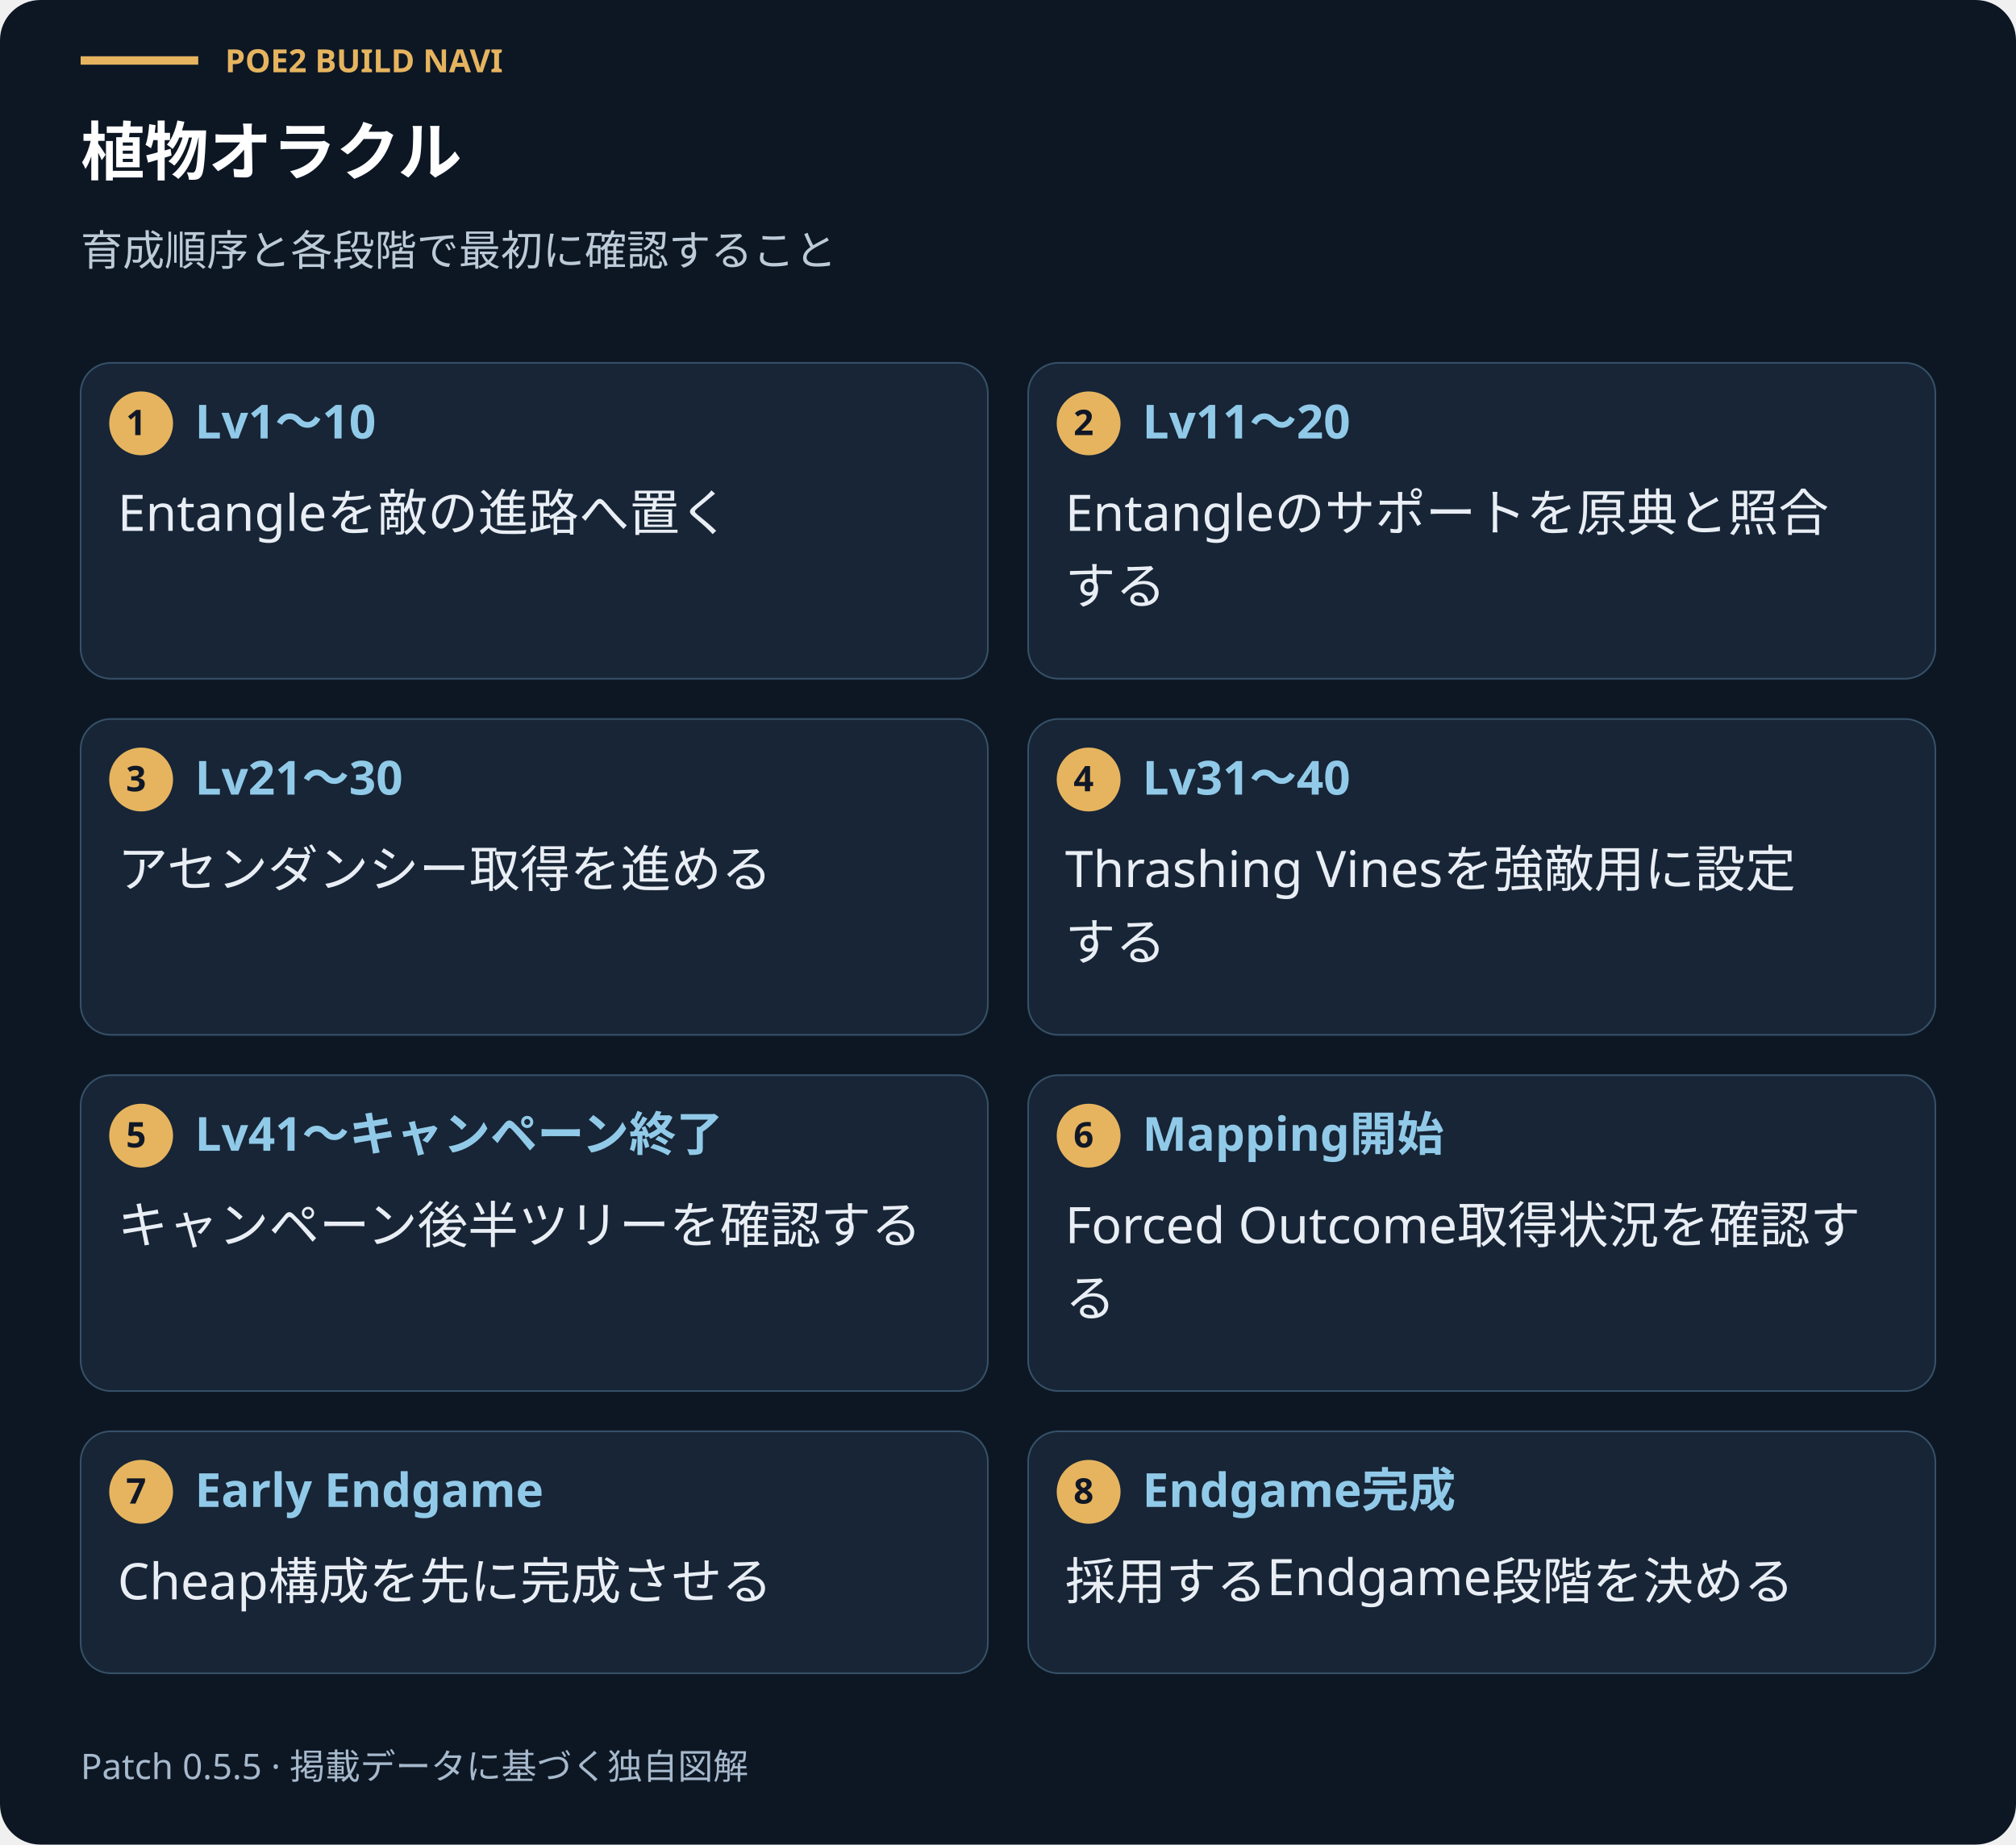
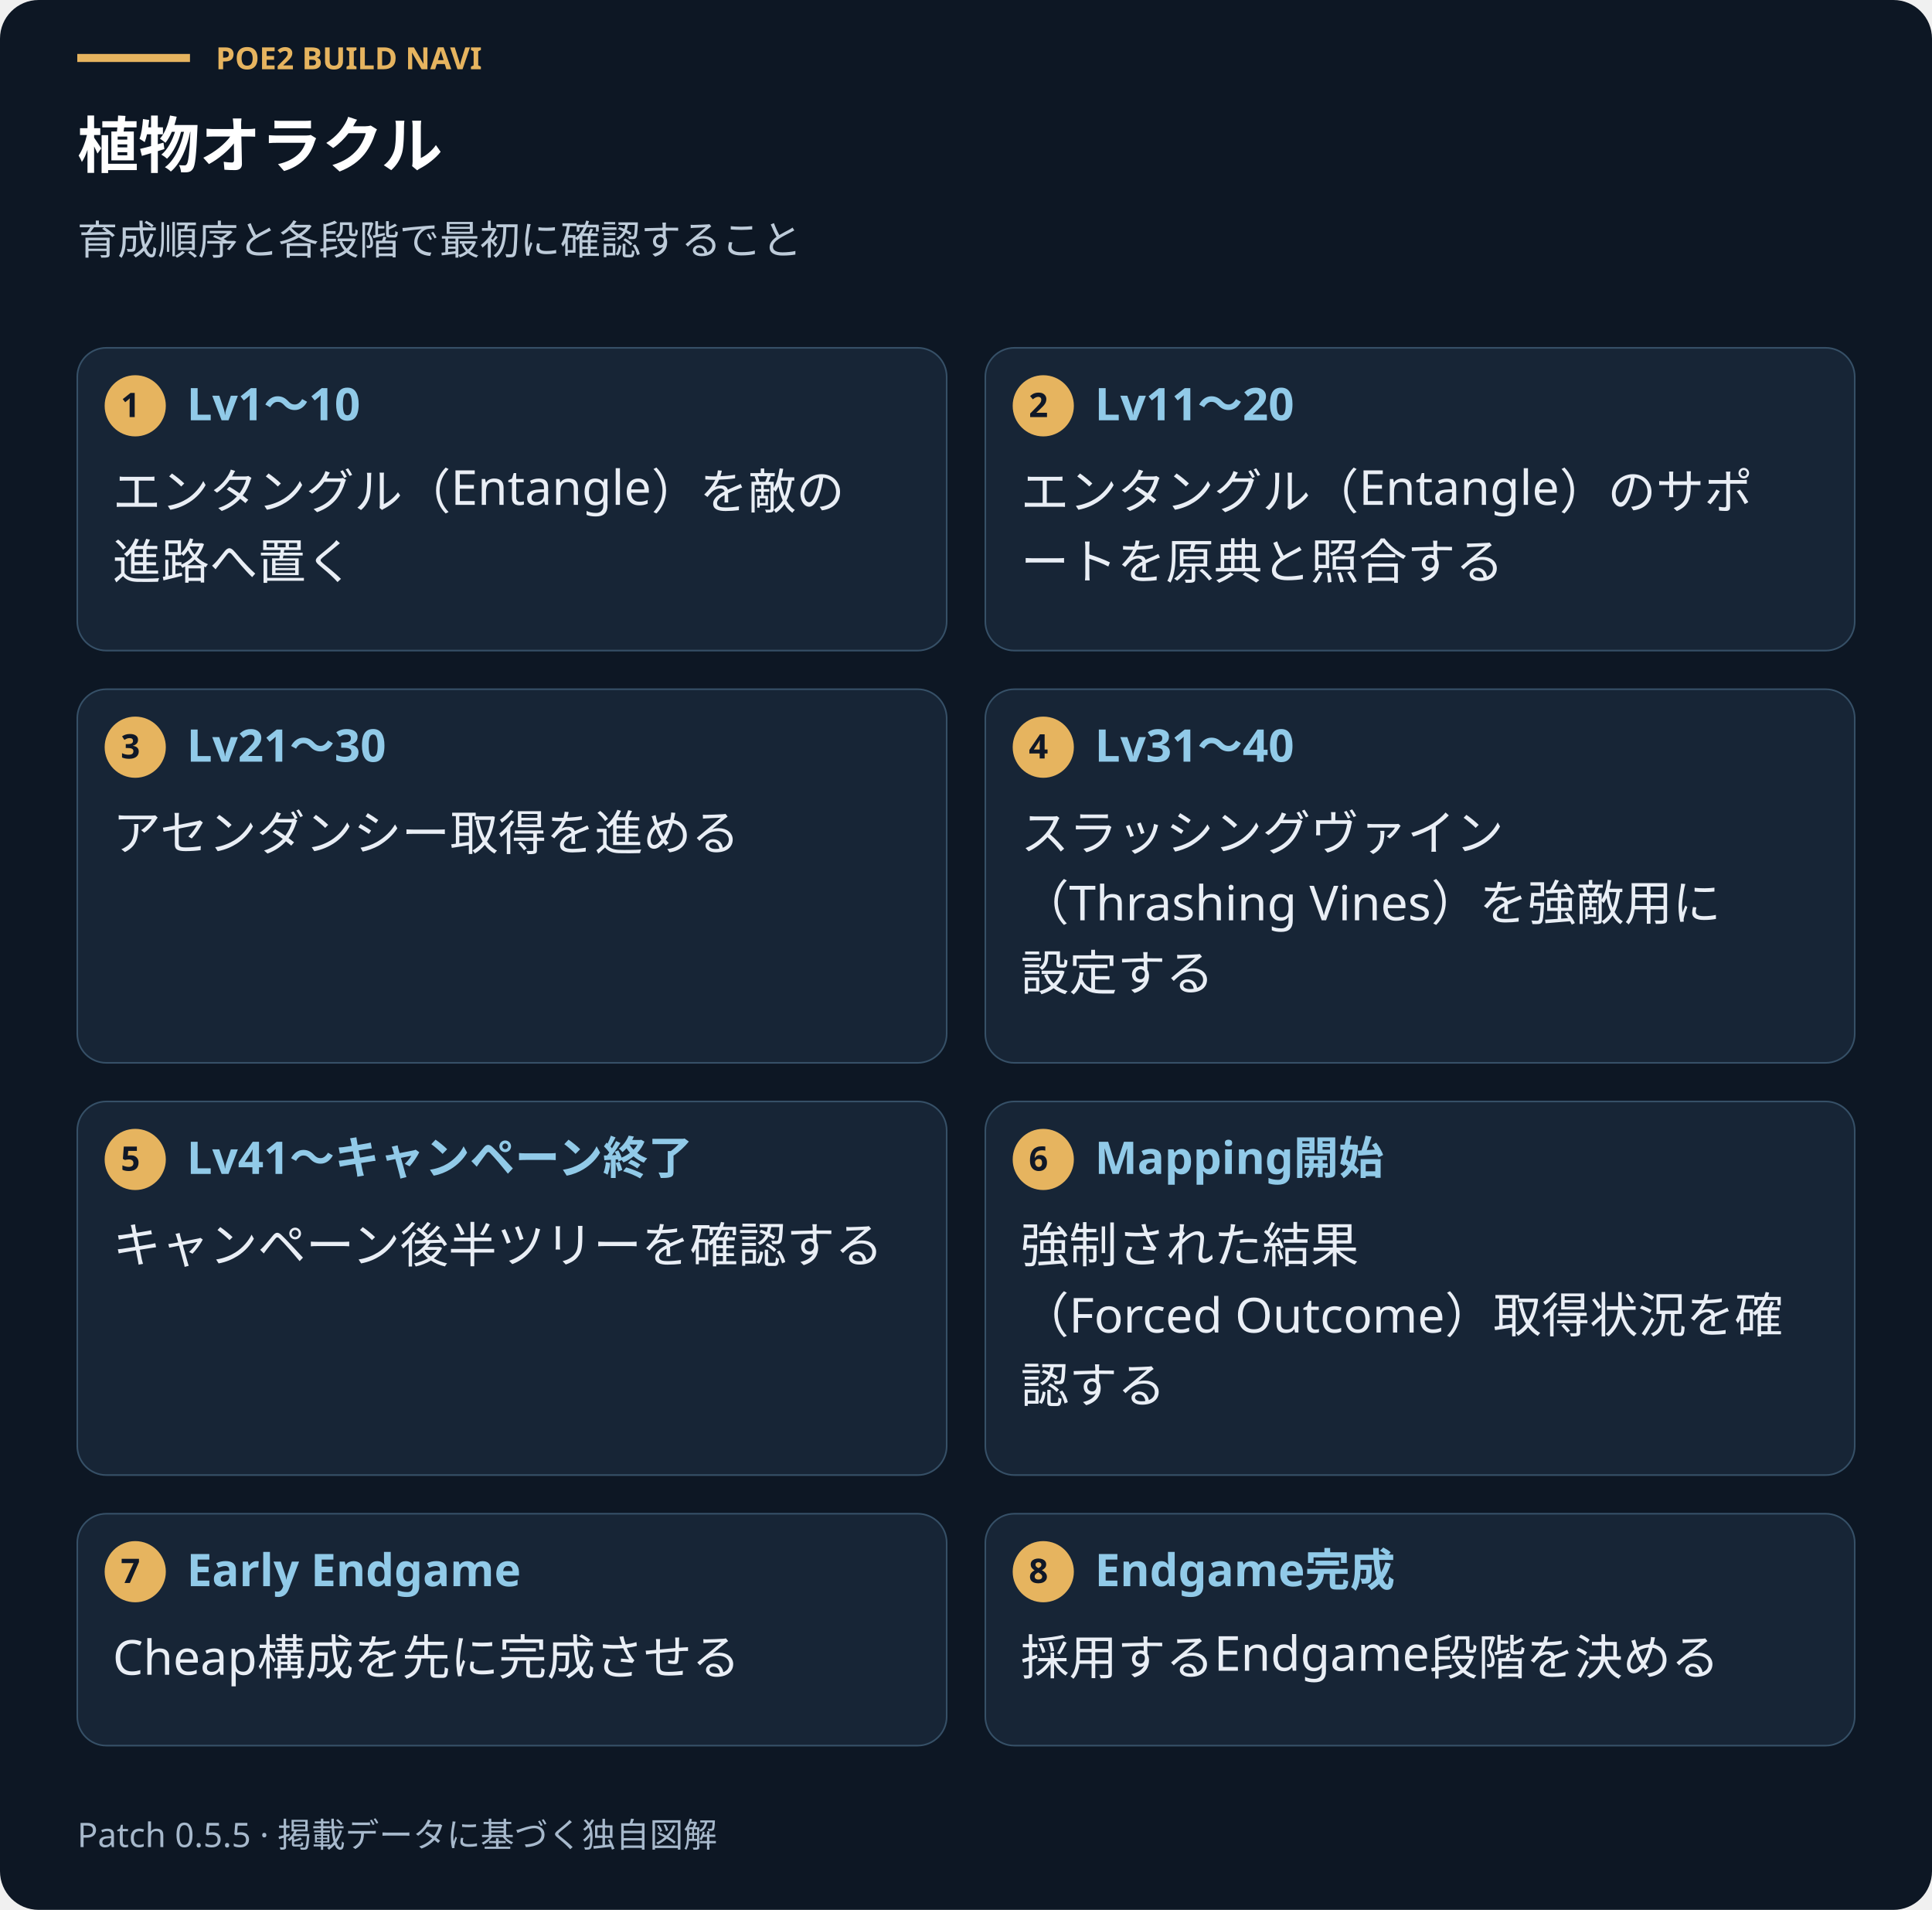
- <svg xmlns="http://www.w3.org/2000/svg" width="1200" height="1098" viewBox="0 0 1200 1098" role="img" aria-labelledby="title desc">
+ <svg xmlns="http://www.w3.org/2000/svg" width="1200" height="1186" viewBox="0 0 1200 1186" role="img" aria-labelledby="title desc">
  <g font-family="sans-serif">
-     <rect width="1200" height="1098" rx="24" fill="#0d1724" />
+     <rect width="1200" height="1186" rx="24" fill="#0d1724" />
    <path d="M48 36h70" stroke="#e6b45f" stroke-width="5" />
    <text x="134" y="43" fill="#e6b45f" font-size="19" font-weight="700">
      <tspan x="134" dy="0">POE2 BUILD NAVI</tspan>
    </text>
    <text x="48" y="104" fill="#ffffff" font-size="38" font-weight="700">
      <tspan x="48" dy="0">植物オラクル</tspan>
    </text>
    <text x="48" y="158" fill="#bdcbd9" font-size="25" font-weight="400">
      <tspan x="48" dy="0">育成順序と各段階で最初に確認すること</tspan>
    </text>
    <rect x="48" y="216" width="540" height="188" rx="18" fill="#172536" stroke="#365067" />
    <circle cx="84" cy="252" r="19" fill="#e6b45f" />
    <text x="75" y="259" fill="#101827" font-size="21" font-weight="700">
      <tspan x="75" dy="0">1</tspan>
    </text>
    <text x="116" y="261" fill="#91cae8" font-size="28" font-weight="700">
      <tspan x="116" dy="0">Lv1〜10</tspan>
    </text>
    <text x="70" y="316" fill="#e9eef5" font-size="30" font-weight="400">
-       <tspan x="70" dy="0">Entangleを敵の進路へ置く</tspan>
+       <tspan x="70" dy="0">エンタングル（Entangle）を敵の</tspan>
+       <tspan x="70" dy="43.5">進路へ置く</tspan>
    </text>
    <rect x="612" y="216" width="540" height="188" rx="18" fill="#172536" stroke="#365067" />
    <circle cx="648" cy="252" r="19" fill="#e6b45f" />
    <text x="639" y="259" fill="#101827" font-size="21" font-weight="700">
      <tspan x="639" dy="0">2</tspan>
    </text>
    <text x="680" y="261" fill="#91cae8" font-size="28" font-weight="700">
      <tspan x="680" dy="0">Lv11〜20</tspan>
    </text>
    <text x="634" y="316" fill="#e9eef5" font-size="30" font-weight="400">
-       <tspan x="634" dy="0">Entangleのサポートを原典と照合</tspan>
-       <tspan x="634" dy="43.5">する</tspan>
+       <tspan x="634" dy="0">エンタングル（Entangle）のサポ</tspan>
+       <tspan x="634" dy="43.5">ートを原典と照合する</tspan>
    </text>
-     <rect x="48" y="428" width="540" height="188" rx="18" fill="#172536" stroke="#365067" />
+     <rect x="48" y="428" width="540" height="232" rx="18" fill="#172536" stroke="#365067" />
    <circle cx="84" cy="464" r="19" fill="#e6b45f" />
    <text x="75" y="471" fill="#101827" font-size="21" font-weight="700">
      <tspan x="75" dy="0">3</tspan>
    </text>
    <text x="116" y="473" fill="#91cae8" font-size="28" font-weight="700">
      <tspan x="116" dy="0">Lv21〜30</tspan>
    </text>
    <text x="70" y="528" fill="#e9eef5" font-size="30" font-weight="400">
      <tspan x="70" dy="0">アセンダンシー取得を進める</tspan>
    </text>
-     <rect x="612" y="428" width="540" height="188" rx="18" fill="#172536" stroke="#365067" />
+     <rect x="612" y="428" width="540" height="232" rx="18" fill="#172536" stroke="#365067" />
    <circle cx="648" cy="464" r="19" fill="#e6b45f" />
    <text x="639" y="471" fill="#101827" font-size="21" font-weight="700">
      <tspan x="639" dy="0">4</tspan>
    </text>
    <text x="680" y="473" fill="#91cae8" font-size="28" font-weight="700">
      <tspan x="680" dy="0">Lv31〜40</tspan>
    </text>
    <text x="634" y="528" fill="#e9eef5" font-size="30" font-weight="400">
-       <tspan x="634" dy="0">Thrashing Vinesを強敵用に設定</tspan>
-       <tspan x="634" dy="43.5">する</tspan>
+       <tspan x="634" dy="0">スラッシングヴァイン</tspan>
+       <tspan x="634" dy="43.5">（Thrashing Vines）を強敵用に</tspan>
+       <tspan x="634" dy="43.5">設定する</tspan>
    </text>
-     <rect x="48" y="640" width="540" height="188" rx="18" fill="#172536" stroke="#365067" />
-     <circle cx="84" cy="676" r="19" fill="#e6b45f" />
-     <text x="75" y="683" fill="#101827" font-size="21" font-weight="700">
+     <rect x="48" y="684" width="540" height="232" rx="18" fill="#172536" stroke="#365067" />
+     <circle cx="84" cy="720" r="19" fill="#e6b45f" />
+     <text x="75" y="727" fill="#101827" font-size="21" font-weight="700">
      <tspan x="75" dy="0">5</tspan>
    </text>
-     <text x="116" y="685" fill="#91cae8" font-size="28" font-weight="700">
+     <text x="116" y="729" fill="#91cae8" font-size="28" font-weight="700">
      <tspan x="116" dy="0">Lv41〜キャンペーン終了</tspan>
    </text>
-     <text x="70" y="740" fill="#e9eef5" font-size="30" font-weight="400">
+     <text x="70" y="784" fill="#e9eef5" font-size="30" font-weight="400">
      <tspan x="70" dy="0">キャンペーン後半ツリーを確認する</tspan>
    </text>
-     <rect x="612" y="640" width="540" height="188" rx="18" fill="#172536" stroke="#365067" />
-     <circle cx="648" cy="676" r="19" fill="#e6b45f" />
-     <text x="639" y="683" fill="#101827" font-size="21" font-weight="700">
+     <rect x="612" y="684" width="540" height="232" rx="18" fill="#172536" stroke="#365067" />
+     <circle cx="648" cy="720" r="19" fill="#e6b45f" />
+     <text x="639" y="727" fill="#101827" font-size="21" font-weight="700">
      <tspan x="639" dy="0">6</tspan>
    </text>
-     <text x="680" y="685" fill="#91cae8" font-size="28" font-weight="700">
+     <text x="680" y="729" fill="#91cae8" font-size="28" font-weight="700">
      <tspan x="680" dy="0">Mapping開始</tspan>
    </text>
-     <text x="634" y="740" fill="#e9eef5" font-size="30" font-weight="400">
-       <tspan x="634" dy="0">Forced Outcome取得状況を確認す</tspan>
-       <tspan x="634" dy="43.5">る</tspan>
+     <text x="634" y="784" fill="#e9eef5" font-size="30" font-weight="400">
+       <tspan x="634" dy="0">強制された結果</tspan>
+       <tspan x="634" dy="43.5">（Forced Outcome）取得状況を確</tspan>
+       <tspan x="634" dy="43.5">認する</tspan>
    </text>
-     <rect x="48" y="852" width="540" height="144" rx="18" fill="#172536" stroke="#365067" />
-     <circle cx="84" cy="888" r="19" fill="#e6b45f" />
-     <text x="75" y="895" fill="#101827" font-size="21" font-weight="700">
+     <rect x="48" y="940" width="540" height="144" rx="18" fill="#172536" stroke="#365067" />
+     <circle cx="84" cy="976" r="19" fill="#e6b45f" />
+     <text x="75" y="983" fill="#101827" font-size="21" font-weight="700">
      <tspan x="75" dy="0">7</tspan>
    </text>
-     <text x="116" y="897" fill="#91cae8" font-size="28" font-weight="700">
+     <text x="116" y="985" fill="#91cae8" font-size="28" font-weight="700">
      <tspan x="116" dy="0">Early Endgame</tspan>
    </text>
-     <text x="70" y="952" fill="#e9eef5" font-size="30" font-weight="400">
+     <text x="70" y="1040" fill="#e9eef5" font-size="30" font-weight="400">
      <tspan x="70" dy="0">Cheap構成を先に完成させる</tspan>
    </text>
-     <rect x="612" y="852" width="540" height="144" rx="18" fill="#172536" stroke="#365067" />
-     <circle cx="648" cy="888" r="19" fill="#e6b45f" />
-     <text x="639" y="895" fill="#101827" font-size="21" font-weight="700">
+     <rect x="612" y="940" width="540" height="144" rx="18" fill="#172536" stroke="#365067" />
+     <circle cx="648" cy="976" r="19" fill="#e6b45f" />
+     <text x="639" y="983" fill="#101827" font-size="21" font-weight="700">
      <tspan x="639" dy="0">8</tspan>
    </text>
-     <text x="680" y="897" fill="#91cae8" font-size="28" font-weight="700">
+     <text x="680" y="985" fill="#91cae8" font-size="28" font-weight="700">
      <tspan x="680" dy="0">Endgame完成</tspan>
    </text>
-     <text x="634" y="952" fill="#e9eef5" font-size="30" font-weight="400">
+     <text x="634" y="1040" fill="#e9eef5" font-size="30" font-weight="400">
      <tspan x="634" dy="0">採用するEndgame段階を決める</tspan>
    </text>
-     <text x="48" y="1059" fill="#a7b9cc" font-size="21" font-weight="400">
+     <text x="48" y="1147" fill="#a7b9cc" font-size="21" font-weight="400">
      <tspan x="48" dy="0">Patch 0.5.5 · 掲載データに基づく独自図解</tspan>
    </text>
  </g>
</svg>
